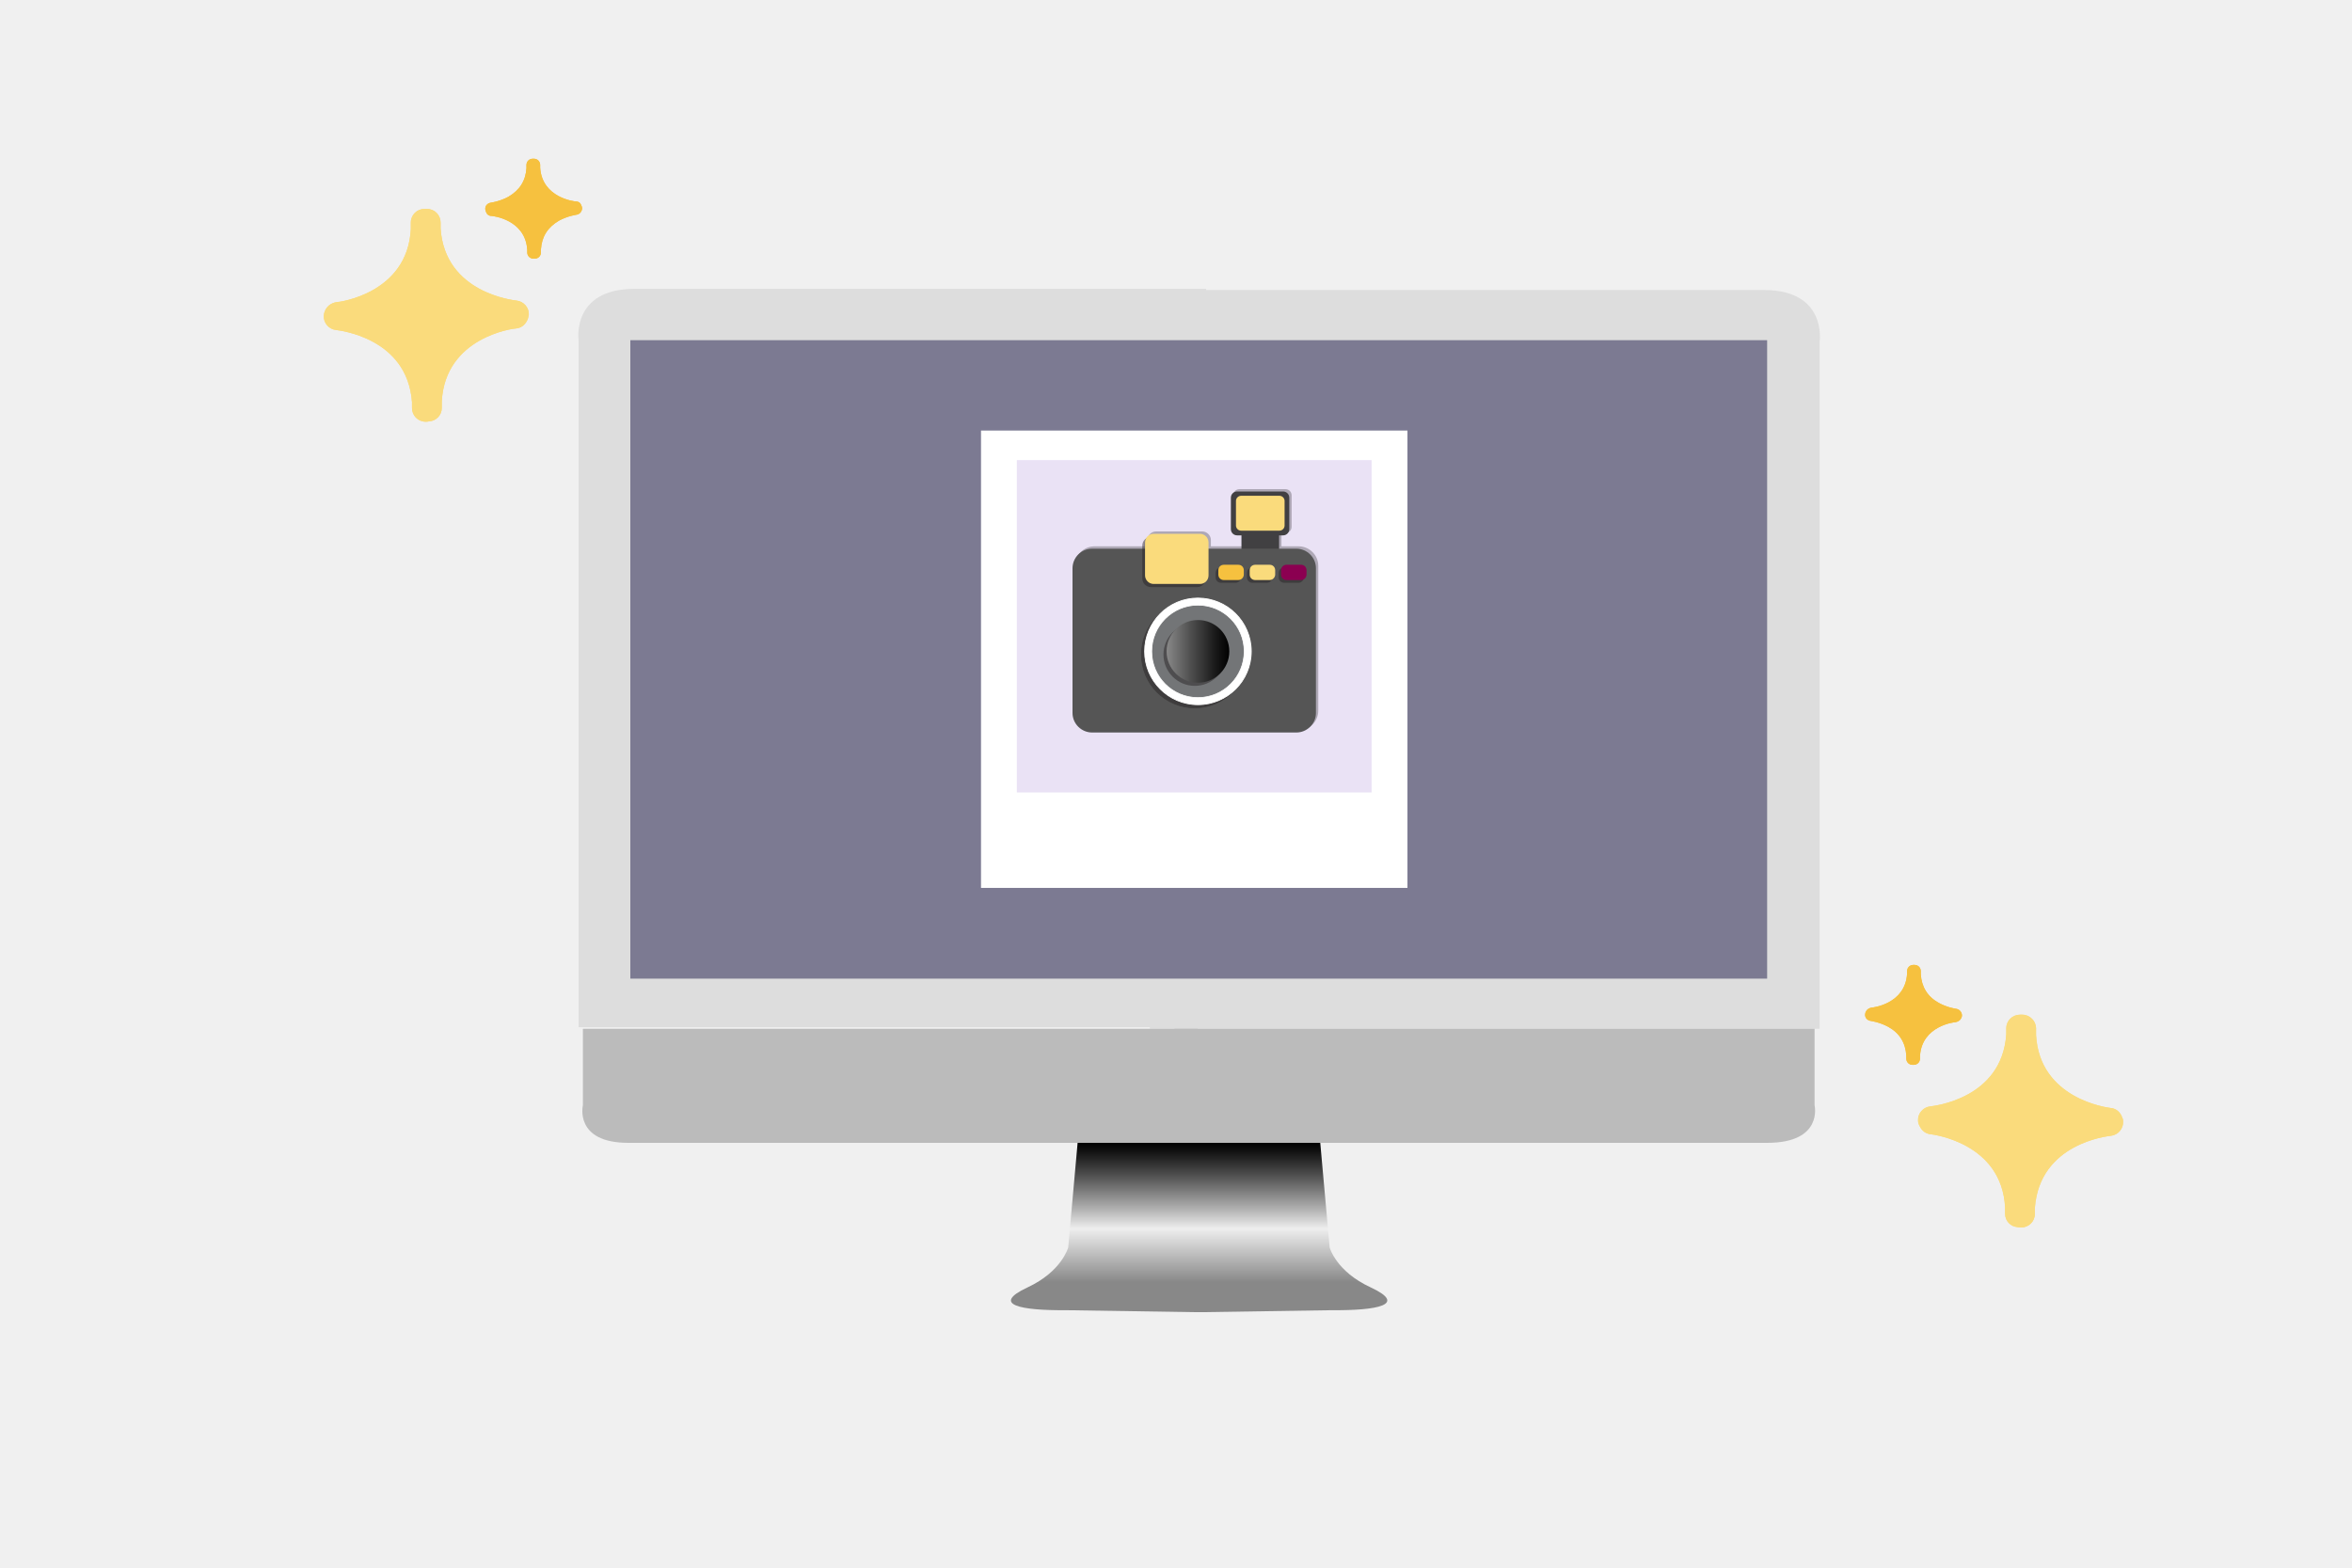
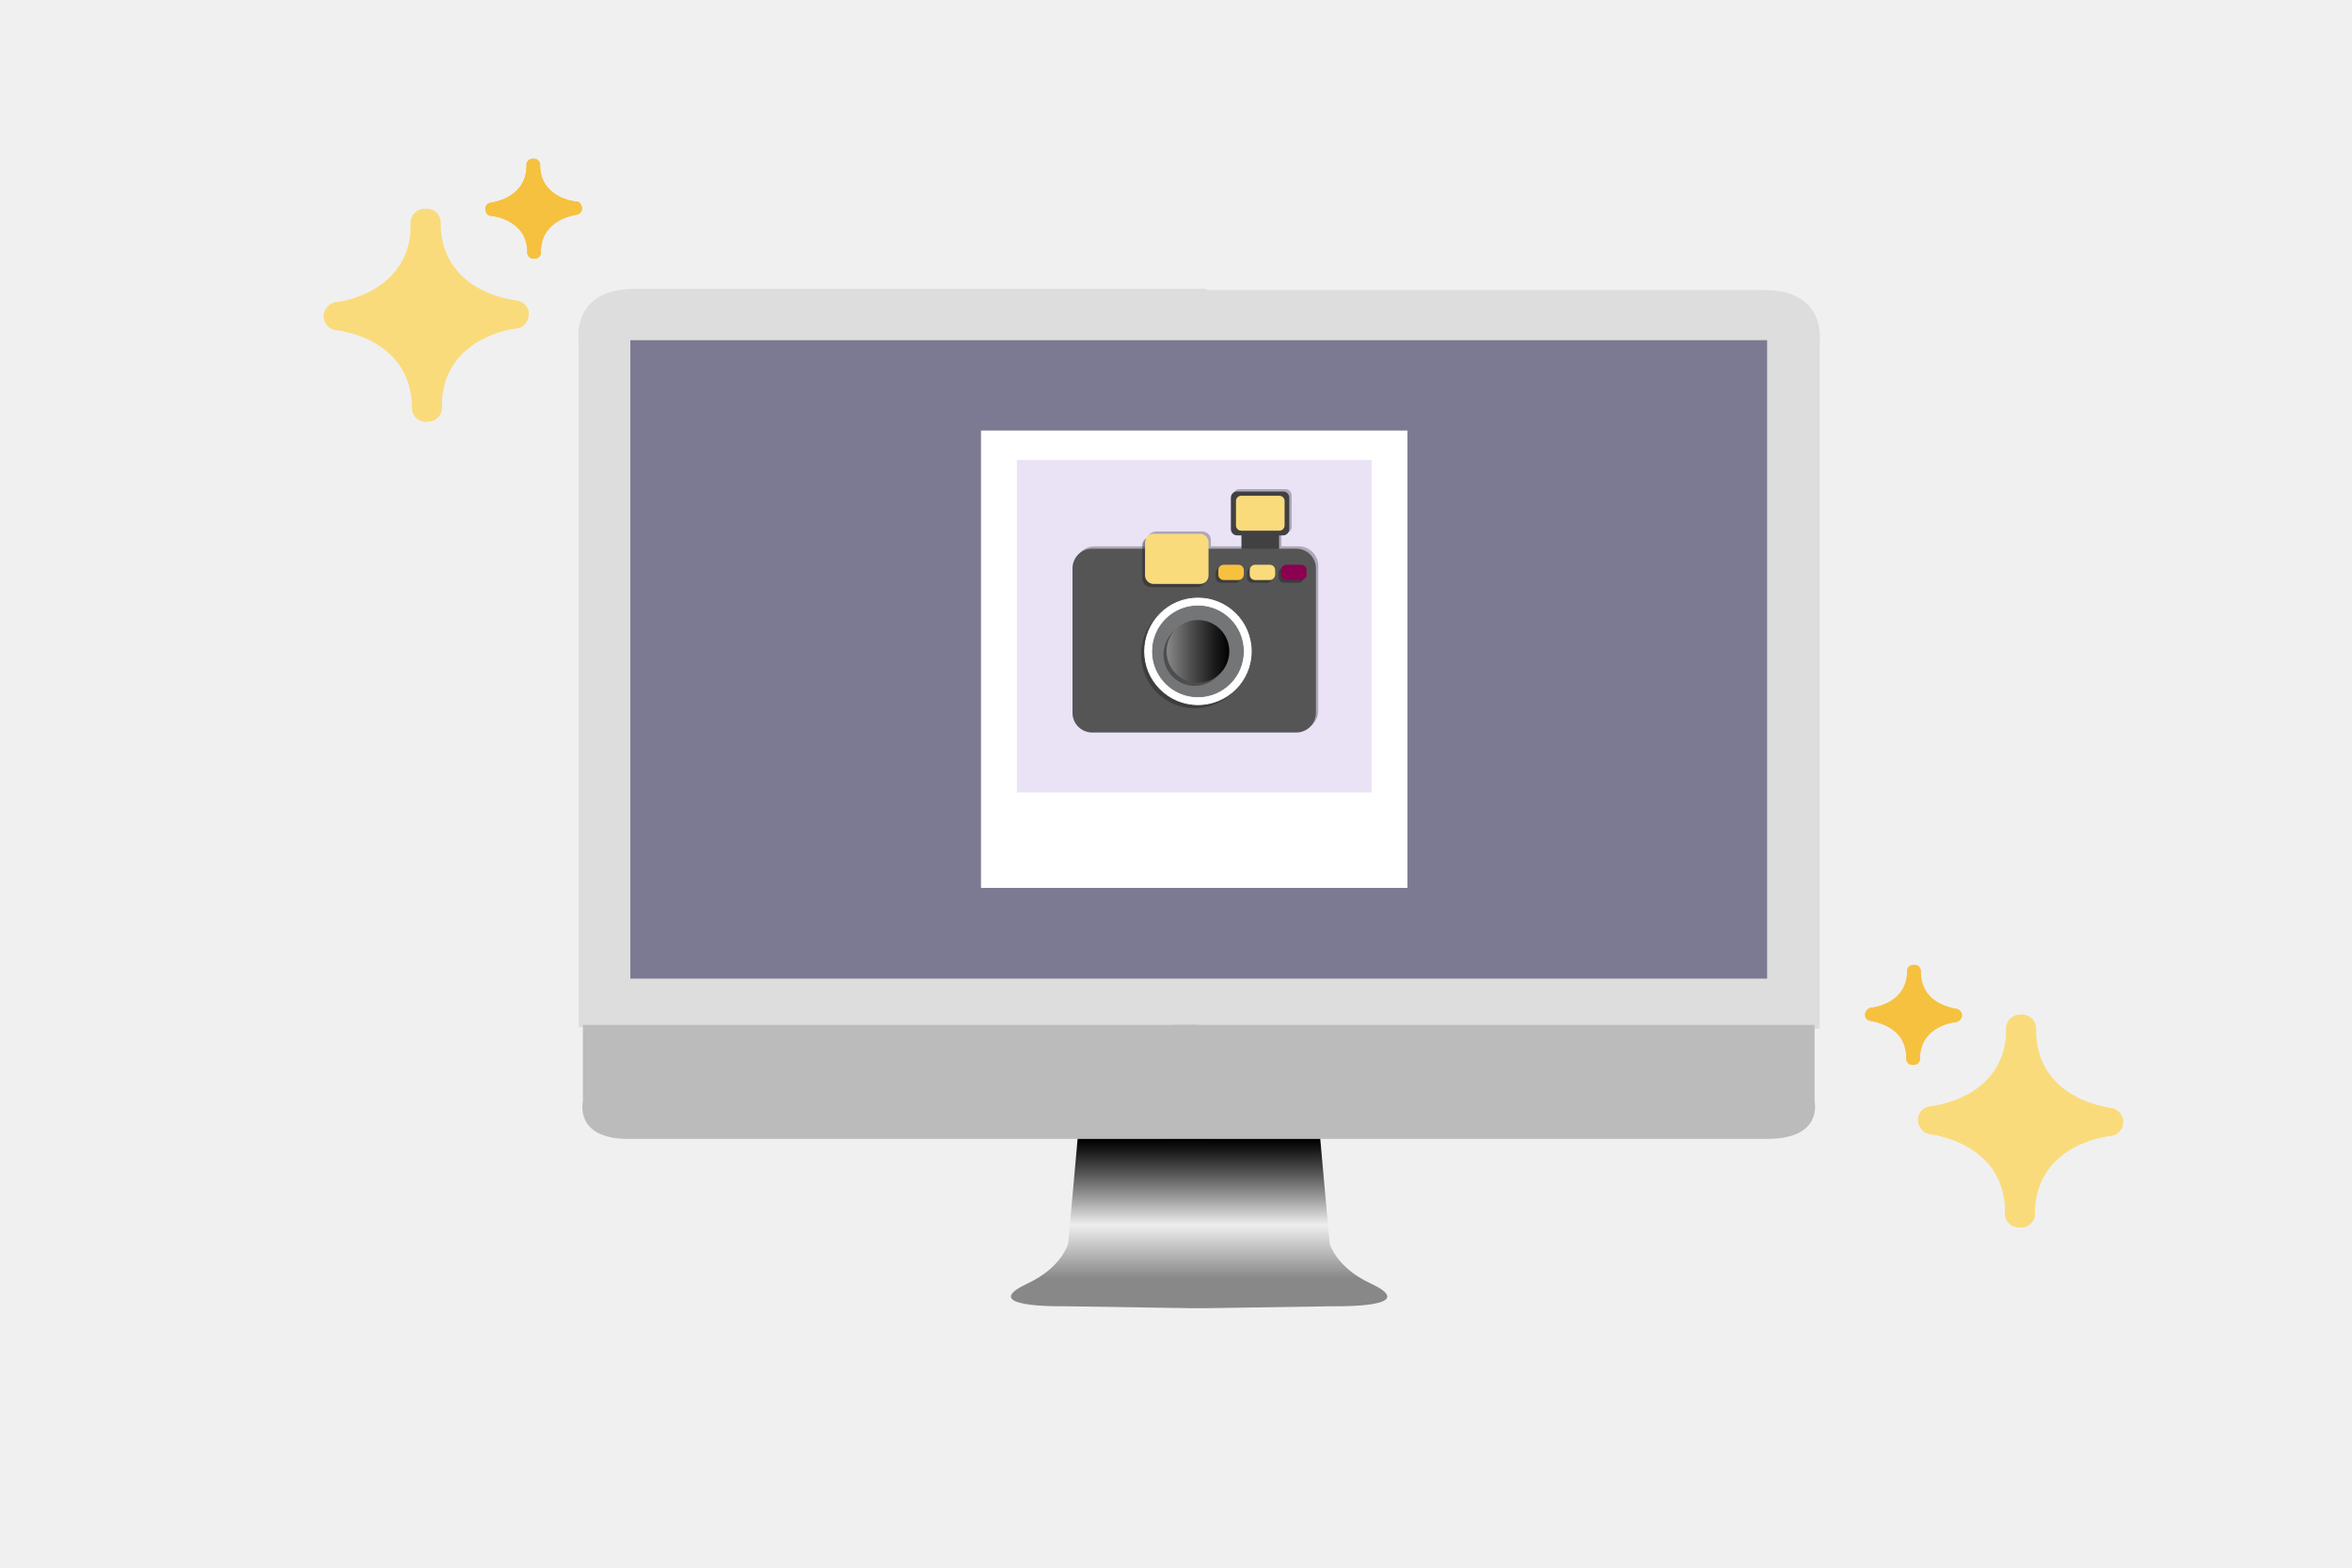
<svg xmlns="http://www.w3.org/2000/svg" version="1.1" id="Layer_1" x="0px" y="0px" viewBox="0 0 600 400" style="enable-background:new 0 0 600 400;" xml:space="preserve">
  <style type="text/css">
	.st0{fill:#DDDDDD;}
	.st1{fill:#7C7A92;}
	.st2{fill:#BBBBBB;}
	.st3{fill:url(#SVGID_1_);}
	.st4{fill:url(#SVGID_2_);}
	.st5{fill:url(#SVGID_3_);}
	.st6{fill:#FADB7C;}
	.st7{fill:#F6C13F;}
	.st8{fill:#FFFFFF;}
	.st9{fill:#FFFFFF;stroke:#FFFFFF;stroke-width:0.29;stroke-miterlimit:10;}
	.st10{fill:#EAE2F5;}
	.st11{opacity:0.3;}
	.st12{fill:#231F20;}
	.st13{fill:none;stroke:#231F20;stroke-width:0.213;stroke-miterlimit:10;}
	.st14{fill:#231F20;stroke:#231F20;stroke-width:0.185;stroke-miterlimit:10;}
	.st15{fill:#414042;}
	.st16{fill:#555555;}
	.st17{opacity:0.46;}
	.st18{fill:none;stroke:#FFFFFF;stroke-width:0.213;stroke-miterlimit:10;}
	.st19{fill:#737577;stroke:#FFFFFF;stroke-width:0.185;stroke-miterlimit:10;}
	.st20{fill:url(#SVGID_4_);}
	.st21{fill:#8B0051;}
</style>
  <g>
    <path class="st0" d="M319,262.1H147.6V86.8c0,0-1.9-13.1,14.3-13.1s145.8,0,145.8,0L319,262.1z" />
    <path class="st0" d="M293.3,262.5h170.9V87.1c0,0,1.9-13.1-14.2-13.1s-145.4,0-145.4,0L293.3,262.5z" />
  </g>
  <rect x="160.8" y="86.8" class="st1" width="290" height="162.9" />
  <g>
-     <path class="st2" d="M305.6,262.5H148.7V282c0,0-2.3,9.6,11.6,9.6c13.9,0,148.2,0,148.2,0L305.6,262.5z" />
-     <path class="st2" d="M299.6,262.5h163.3V282c0,0,2.3,9.6-12.1,9.6s-154.2,0-154.2,0L299.6,262.5z" />
-   </g>
-   <linearGradient id="SVGID_1_" gradientUnits="userSpaceOnUse" x1="305.899" y1="65.2" x2="305.899" y2="108.4" gradientTransform="matrix(1 0 0 -1 0 400)">
+     <path class="st2" d="M305.6,261.5H148.7V281c0,0-2.3,9.6,11.6,9.6c13.9,0,148.2,0,148.2,0L305.6,261.5z" />
+     <path class="st2" d="M299.6,261.5h163.3V281c0,0,2.3,9.6-12.1,9.6s-154.2,0-154.2,0L299.6,261.5z" />
+   </g>
+   <linearGradient id="SVGID_1_" gradientUnits="userSpaceOnUse" x1="305.899" y1="33.799" x2="305.899" y2="-9.401" gradientTransform="matrix(1 0 0 1 0 300)">
    <stop offset="7.050588e-02" style="stop-color:#888888" />
    <stop offset="0.176" style="stop-color:#888888" />
    <stop offset="0.493" style="stop-color:#EEEEEE" />
    <stop offset="0.63" style="stop-color:#A6A6A6" />
    <stop offset="0.811" style="stop-color:#4E4E4E" />
    <stop offset="0.939" style="stop-color:#161616" />
    <stop offset="1" style="stop-color:#000000" />
  </linearGradient>
-   <path class="st3" d="M339.7,334.3l-32.7,0.5h-1.2h-1.2l-32.6-0.5c-11.6,0.1-19.3-1.4-9.9-5.8c8.8-4.1,10.4-10.2,10.4-10.2l2.4-26.7  h61.9l2.4,26.7c0,0,1.6,6.1,10.5,10.2C359.1,332.9,351.4,334.4,339.7,334.3z" />
-   <linearGradient id="SVGID_2_" gradientUnits="userSpaceOnUse" x1="306.4" y1="65.2" x2="306.4" y2="65.2" gradientTransform="matrix(1 0 0 -1 0 400)">
+   <path class="st3" d="M339.7,333.3l-32.7,0.5h-1.2h-1.2l-32.6-0.5c-11.6,0.1-19.3-1.4-9.9-5.8c8.8-4.1,10.4-10.2,10.4-10.2l2.4-26.7  h61.9l2.4,26.7c0,0,1.6,6.1,10.5,10.2C359.1,331.9,351.4,333.4,339.7,333.3z" />
+   <linearGradient id="SVGID_2_" gradientUnits="userSpaceOnUse" x1="305.8" y1="34.8" x2="307" y2="34.8" gradientTransform="matrix(1 0 0 1 0 300)">
    <stop offset="7.050588e-02" style="stop-color:#888888" />
    <stop offset="0.176" style="stop-color:#888888" />
    <stop offset="0.493" style="stop-color:#EEEEEE" />
    <stop offset="0.63" style="stop-color:#A6A6A6" />
    <stop offset="0.811" style="stop-color:#4E4E4E" />
    <stop offset="0.939" style="stop-color:#161616" />
    <stop offset="1" style="stop-color:#000000" />
  </linearGradient>
  <polygon class="st4" points="307,334.8 307,334.8 305.8,334.8 " />
-   <linearGradient id="SVGID_3_" gradientUnits="userSpaceOnUse" x1="305.25" y1="65.2" x2="305.25" y2="65.2" gradientTransform="matrix(1 0 0 -1 0 400)">
+   <linearGradient id="SVGID_3_" gradientUnits="userSpaceOnUse" x1="304.7" y1="34.8" x2="305.8" y2="34.8" gradientTransform="matrix(1 0 0 1 0 300)">
    <stop offset="7.050588e-02" style="stop-color:#888888" />
    <stop offset="0.176" style="stop-color:#888888" />
    <stop offset="0.493" style="stop-color:#EEEEEE" />
    <stop offset="0.63" style="stop-color:#A6A6A6" />
    <stop offset="0.811" style="stop-color:#4E4E4E" />
    <stop offset="0.939" style="stop-color:#161616" />
    <stop offset="1" style="stop-color:#000000" />
  </linearGradient>
  <polygon class="st5" points="305.8,334.8 304.7,334.8 304.7,334.8 " />
  <g>
    <g>
-       <path class="st6" d="M515.4,289.3c0.1,0,0.2,0,0.2,0h0.1v0C515.7,289.3,515.5,289.3,515.4,289.3z" />
-     </g>
-     <g>
-       <path class="st6" d="M512.2,285.9c0,0.1,0,0.1,0,0.2h0.1c0-0.1,0-0.1,0-0.2H512.2z" />
-     </g>
-     <g>
-       <path class="st6" d="M515.4,289.3c0.1,0,0.2,0,0.2,0h0.1v0C515.7,289.3,515.5,289.3,515.4,289.3z M512.2,286.1L512.2,286.1    c0.1-0.1,0.1-0.1,0.1-0.2h-0.1C512.2,285.9,512.2,286,512.2,286.1z" />
-     </g>
-     <g>
-       <path class="st6" d="M541.4,285.2c-0.4-1.3-1.5-2.4-3-2.5c-0.8-0.1-18.1-2.3-19-18.6v-1.7c0-1.9-1.6-3.5-3.5-3.5    c-0.1,0-0.2,0-0.3,0c-0.1,0-0.2,0-0.3,0c-1.9,0-3.5,1.5-3.5,3.5c0,0.5,0,0.9,0,1.2c0,0.1,0,0.2,0,0.3    c-1.1,16.5-18.6,18.3-19.4,18.4c-1.8,0.2-3.2,1.8-3.1,3.6c0,0.6,0.2,1.1,0.5,1.6c0.5,1,1.5,1.8,2.7,1.9c0.8,0.1,18.1,2.3,19,18.6    v1.7c0,1.8,1.4,3.3,3.2,3.4c0,0,0,0,0,0c0.3,0.1,0.6,0.1,0.9,0.1c1.9,0,3.5-1.5,3.5-3.5c0-0.5,0-0.9,0-1.2c0-0.1,0-0.2,0-0.3    c1.2-16.5,18.6-18.3,19.4-18.4c1.8-0.2,3.2-1.8,3.1-3.6C541.6,285.9,541.6,285.5,541.4,285.2z M512.2,285.9h0.1c0,0.1,0,0.1,0,0.2    h-0.1C512.2,286,512.2,285.9,512.2,285.9z M515.7,289.4c-0.1,0-0.2,0-0.2,0c0.1,0,0.2,0,0.3,0v0H515.7z" />
-       <path class="st6" d="M515.4,289.3c0.1,0,0.2,0,0.2,0h0.1v0C515.7,289.3,515.5,289.3,515.4,289.3z M512.2,286.1L512.2,286.1    c0.1-0.1,0.1-0.1,0.1-0.2h-0.1C512.2,285.9,512.2,286,512.2,286.1z" />
-     </g>
-     <g>
-       <path class="st7" d="M487.9,260.5L487.9,260.5L487.9,260.5c0.1,0,0.1,0,0.1,0c0,0,0.1,0,0.1,0C488,260.5,488,260.5,487.9,260.5z" />
-       <path class="st7" d="M499,257.4c0,0-2.2-0.3-4.4-1.5c-2.9-1.6-4.4-4.1-4.6-7.3V248c0,0,0,0,0,0v-0.2c0-0.9-0.7-1.6-1.6-1.6    c0,0-0.1,0-0.1,0c0,0-0.1,0-0.2,0c-0.9,0-1.6,0.7-1.6,1.6v0.7c-0.5,7.7-8.8,8.6-9.1,8.6c-0.6,0.1-1.2,0.5-1.4,1c0,0,0,0,0,0    c-0.1,0.2-0.2,0.4-0.2,0.7c-0.1,0.9,0.6,1.6,1.5,1.7c0,0,2.2,0.3,4.4,1.5c2.9,1.6,4.4,4.1,4.6,7.3v0.8c0,0.9,0.7,1.6,1.6,1.6    c0,0,0.1,0,0.1,0c0,0,0.1,0,0.2,0c0.9,0,1.6-0.7,1.6-1.6v-0.7c0.5-7.7,8.8-8.6,9.1-8.6c0.6-0.1,1.2-0.5,1.4-1c0,0,0,0,0,0    c0.1-0.2,0.2-0.4,0.2-0.7C500.5,258.2,499.8,257.5,499,257.4z M487.9,260.5L487.9,260.5c0.1,0,0.1,0,0.2,0c0,0-0.1,0-0.1,0    C488,260.5,488,260.5,487.9,260.5L487.9,260.5z" />
-     </g>
-     <g>
-       <path class="st7" d="M487.9,260.5L487.9,260.5L487.9,260.5c0.1,0,0.1,0,0.1,0c0,0,0.1,0,0.1,0C488,260.5,488,260.5,487.9,260.5z" />
-     </g>
-     <g>
-       <path class="st7" d="M487.9,260.5L487.9,260.5L487.9,260.5c0.1,0,0.1,0,0.1,0c0,0,0.1,0,0.1,0C488,260.5,488,260.5,487.9,260.5z" />
+       <path class="st6" d="M515.4,289.3c0.1,0,0.2,0,0.2,0h0.1l0,0C515.7,289.3,515.5,289.3,515.4,289.3z" />
+     </g>
+     <g>
+       <path class="st6" d="M512.2,285.9c0,0.1,0,0.1,0,0.2h0.1C512.3,286,512.3,286,512.2,285.9L512.2,285.9z" />
+     </g>
+     <g>
+       <path class="st6" d="M515.4,289.3c0.1,0,0.2,0,0.2,0h0.1l0,0C515.7,289.3,515.5,289.3,515.4,289.3z M512.2,286.1L512.2,286.1    c0.1-0.1,0.1-0.1,0.1-0.2h-0.1C512.2,285.9,512.2,286,512.2,286.1z" />
+     </g>
+     <g>
+       <path class="st6" d="M541.4,285.2c-0.4-1.3-1.5-2.4-3-2.5c-0.8-0.1-18.1-2.3-19-18.6v-1.7c0-1.9-1.6-3.5-3.5-3.5    c-0.1,0-0.2,0-0.3,0s-0.2,0-0.3,0c-1.9,0-3.5,1.5-3.5,3.5c0,0.5,0,0.9,0,1.2c0,0.1,0,0.2,0,0.3c-1.1,16.5-18.6,18.3-19.4,18.4    c-1.8,0.2-3.2,1.8-3.1,3.6c0,0.6,0.2,1.1,0.5,1.6c0.5,1,1.5,1.8,2.7,1.9c0.8,0.1,18.1,2.3,19,18.6v1.7c0,1.8,1.4,3.3,3.2,3.4l0,0    c0.3,0.1,0.6,0.1,0.9,0.1c1.9,0,3.5-1.5,3.5-3.5c0-0.5,0-0.9,0-1.2c0-0.1,0-0.2,0-0.3c1.2-16.5,18.6-18.3,19.4-18.4    c1.8-0.2,3.2-1.8,3.1-3.6C541.6,285.9,541.6,285.5,541.4,285.2z M512.2,285.9L512.2,285.9c0.1,0.1,0.1,0.1,0.1,0.2h-0.1    C512.2,286,512.2,285.9,512.2,285.9z M515.7,289.4c-0.1,0-0.2,0-0.2,0C515.6,289.4,515.7,289.4,515.7,289.4L515.7,289.4    L515.7,289.4z" />
+       <path class="st6" d="M515.4,289.3c0.1,0,0.2,0,0.2,0h0.1l0,0C515.7,289.3,515.5,289.3,515.4,289.3z M512.2,286.1L512.2,286.1    c0.1-0.1,0.1-0.1,0.1-0.2h-0.1C512.2,285.9,512.2,286,512.2,286.1z" />
+     </g>
+     <g>
+       <path class="st7" d="M487.9,260.5L487.9,260.5L487.9,260.5c0.1,0,0.1,0,0.1,0h0.1C488,260.5,488,260.5,487.9,260.5z" />
+       <path class="st7" d="M499,257.4c0,0-2.2-0.3-4.4-1.5c-2.9-1.6-4.4-4.1-4.6-7.3V248l0,0v-0.2c0-0.9-0.7-1.6-1.6-1.6h-0.1    c0,0-0.1,0-0.2,0c-0.9,0-1.6,0.7-1.6,1.6v0.7c-0.5,7.7-8.8,8.6-9.1,8.6c-0.6,0.1-1.2,0.5-1.4,1l0,0c-0.1,0.2-0.2,0.4-0.2,0.7    c-0.1,0.9,0.6,1.6,1.5,1.7c0,0,2.2,0.3,4.4,1.5c2.9,1.6,4.4,4.1,4.6,7.3v0.8c0,0.9,0.7,1.6,1.6,1.6h0.1c0,0,0.1,0,0.2,0    c0.9,0,1.6-0.7,1.6-1.6v-0.7c0.5-7.7,8.8-8.6,9.1-8.6c0.6-0.1,1.2-0.5,1.4-1l0,0c0.1-0.2,0.2-0.4,0.2-0.7    C500.5,258.2,499.8,257.5,499,257.4z M487.9,260.5L487.9,260.5c0.1,0,0.1,0,0.2,0H488C488,260.5,488,260.5,487.9,260.5    L487.9,260.5z" />
+     </g>
+     <g>
+       <path class="st7" d="M487.9,260.5L487.9,260.5L487.9,260.5c0.1,0,0.1,0,0.1,0h0.1C488,260.5,488,260.5,487.9,260.5z" />
+     </g>
+     <g>
+       <path class="st7" d="M487.9,260.5L487.9,260.5L487.9,260.5c0.1,0,0.1,0,0.1,0h0.1C488,260.5,488,260.5,487.9,260.5z" />
    </g>
  </g>
  <path class="st8" d="M313.1,126.6" />
  <rect x="250.4" y="110" class="st9" width="108.5" height="116.4" />
  <rect x="259.4" y="117.4" class="st10" width="90.5" height="84.8" />
  <g>
    <g class="st11">
      <path class="st12" d="M325,143.5h-5.8c-1.1,0-1.9-0.9-1.9-1.9V135c0-1.1,0.9-1.9,1.9-1.9h5.8c1.1,0,1.9,0.9,1.9,1.9v6.6    C326.9,142.6,326,143.5,325,143.5z" />
      <path class="st12" d="M331.3,186.3h-52.1c-2.7,0-5-2.2-5-5v-36.9c0-2.7,2.2-5,5-5h52.1c2.7,0,5,2.2,5,5v36.9    C336.3,184.1,334.1,186.3,331.3,186.3z" />
      <circle class="st12" cx="305.4" cy="166.4" r="13.6" />
      <circle class="st13" cx="305.4" cy="166.4" r="13.6" />
      <circle class="st12" cx="306.2" cy="165.5" r="13.6" />
      <circle class="st13" cx="306.2" cy="165.5" r="13.6" />
      <circle class="st14" cx="306.2" cy="165.5" r="11.8" />
      <circle class="st12" cx="305.4" cy="166.4" r="8" />
      <circle class="st12" cx="306.2" cy="165.5" r="8" />
      <path class="st12" d="M306,149.2h-11.8c-1.2,0-2.2-1-2.2-2.2v-8.4c0-1.2,1-2.2,2.2-2.2H306c1.2,0,2.2,1,2.2,2.2v8.4    C308.2,148.2,307.2,149.2,306,149.2z" />
      <path class="st12" d="M306.7,148.4h-11.8c-1.2,0-2.2-1-2.2-2.2v-8.4c0-1.2,1-2.2,2.2-2.2h11.8c1.2,0,2.2,1,2.2,2.2v8.4    C308.9,147.4,307.9,148.4,306.7,148.4z" />
      <path class="st12" d="M315.8,148h-3.7c-0.8,0-1.4-0.6-1.4-1.4v-1.1c0-0.8,0.6-1.4,1.4-1.4h3.7c0.8,0,1.4,0.6,1.4,1.4v1.1    C317.2,147.4,316.6,148,315.8,148z" />
      <path class="st12" d="M316.5,147.4h-3.7c-0.8,0-1.4-0.6-1.4-1.4v-1.1c0-0.8,0.6-1.4,1.4-1.4h3.7c0.8,0,1.4,0.6,1.4,1.4v1.1    C317.9,146.7,317.3,147.4,316.5,147.4z" />
      <path class="st12" d="M323.8,148h-3.7c-0.8,0-1.4-0.6-1.4-1.4v-1.1c0-0.8,0.6-1.4,1.4-1.4h3.7c0.8,0,1.4,0.6,1.4,1.4v1.1    C325.2,147.4,324.6,148,323.8,148z" />
      <path class="st12" d="M324.5,147.4h-3.7c-0.8,0-1.4-0.6-1.4-1.4v-1.1c0-0.8,0.6-1.4,1.4-1.4h3.7c0.8,0,1.4,0.6,1.4,1.4v1.1    C325.9,146.7,325.3,147.4,324.5,147.4z" />
      <path class="st12" d="M331.9,148h-3.7c-0.8,0-1.4-0.6-1.4-1.4v-1.1c0-0.8,0.6-1.4,1.4-1.4h3.7c0.8,0,1.4,0.6,1.4,1.4v1.1    C333.2,147.4,332.6,148,331.9,148z" />
      <path class="st12" d="M332.5,147.4h-3.7c-0.8,0-1.4-0.6-1.4-1.4v-1.1c0-0.8,0.6-1.4,1.4-1.4h3.7c0.8,0,1.4,0.6,1.4,1.4v1.1    C333.9,146.7,333.3,147.4,332.5,147.4z" />
      <path class="st12" d="M327.9,136h-11.7c-0.9,0-1.6-0.7-1.6-1.6v-8c0-0.9,0.7-1.6,1.6-1.6h11.7c0.9,0,1.6,0.7,1.6,1.6v8    C329.5,135.3,328.8,136,327.9,136z" />
      <path class="st12" d="M327,134.8h-9.8c-0.7,0-1.3-0.6-1.3-1.3v-6.3c0-0.7,0.6-1.3,1.3-1.3h9.8c0.7,0,1.3,0.6,1.3,1.3v6.3    C328.3,134.2,327.7,134.8,327,134.8z" />
    </g>
    <g>
      <g>
        <path class="st15" d="M324.4,144.1h-5.8c-1.1,0-1.9-0.9-1.9-1.9v-6.6c0-1.1,0.9-1.9,1.9-1.9h5.8c1.1,0,1.9,0.9,1.9,1.9v6.6     C326.3,143.3,325.4,144.1,324.4,144.1z" />
        <g>
          <g>
            <path class="st16" d="M330.7,186.9h-52.1c-2.7,0-5-2.2-5-5V145c0-2.7,2.2-5,5-5h52.1c2.7,0,5,2.2,5,5v36.9       C335.7,184.7,333.4,186.9,330.7,186.9z" />
          </g>
          <g>
            <g>
              <g class="st17">
                <circle class="st12" cx="304.8" cy="167" r="13.6" />
                <circle class="st13" cx="304.8" cy="167" r="13.6" />
              </g>
              <g>
                <circle class="st8" cx="305.6" cy="166.2" r="13.6" />
                <circle class="st18" cx="305.6" cy="166.2" r="13.6" />
              </g>
            </g>
            <circle class="st19" cx="305.6" cy="166.2" r="11.8" />
            <g>
              <g class="st17">
                <circle class="st12" cx="304.8" cy="167" r="8" />
              </g>
              <g>
-                 <linearGradient id="SVGID_4_" gradientUnits="userSpaceOnUse" x1="297.623" y1="233.8" x2="313.645" y2="233.8" gradientTransform="matrix(1 0 0 -1 0 400)">
+                 <linearGradient id="SVGID_4_" gradientUnits="userSpaceOnUse" x1="297.623" y1="-133.8" x2="313.645" y2="-133.8" gradientTransform="matrix(1 0 0 1 0 300)">
                  <stop offset="0" style="stop-color:#888888" />
                  <stop offset="0.395" style="stop-color:#4D4D4D" />
                  <stop offset="0.802" style="stop-color:#161616" />
                  <stop offset="1" style="stop-color:#000000" />
                </linearGradient>
                <circle class="st20" cx="305.6" cy="166.2" r="8" />
              </g>
            </g>
          </g>
          <g>
            <g class="st17">
              <path class="st12" d="M305.4,149.8h-11.8c-1.2,0-2.2-1-2.2-2.2v-8.4c0-1.2,1-2.2,2.2-2.2h11.8c1.2,0,2.2,1,2.2,2.2v8.4        C307.6,148.8,306.6,149.8,305.4,149.8z" />
            </g>
            <g>
              <path class="st6" d="M306.1,149h-11.8c-1.2,0-2.2-1-2.2-2.2v-8.4c0-1.2,1-2.2,2.2-2.2h11.8c1.2,0,2.2,1,2.2,2.2v8.4        C308.3,148.1,307.3,149,306.1,149z" />
            </g>
          </g>
          <g>
            <g class="st17">
              <path class="st12" d="M315.2,148.7h-3.7c-0.8,0-1.4-0.6-1.4-1.4v-1.1c0-0.8,0.6-1.4,1.4-1.4h3.7c0.8,0,1.4,0.6,1.4,1.4v1.1        C316.6,148,316,148.7,315.2,148.7z" />
            </g>
            <g>
              <path class="st7" d="M315.9,148h-3.7c-0.8,0-1.4-0.6-1.4-1.4v-1.1c0-0.8,0.6-1.4,1.4-1.4h3.7c0.8,0,1.4,0.6,1.4,1.4v1.1        C317.3,147.3,316.7,148,315.9,148z" />
            </g>
          </g>
          <g>
            <g class="st17">
              <path class="st12" d="M323.2,148.7h-3.7c-0.8,0-1.4-0.6-1.4-1.4v-1.1c0-0.8,0.6-1.4,1.4-1.4h3.7c0.8,0,1.4,0.6,1.4,1.4v1.1        C324.6,148,324,148.7,323.2,148.7z" />
            </g>
            <g>
              <path class="st6" d="M323.9,148h-3.7c-0.8,0-1.4-0.6-1.4-1.4v-1.1c0-0.8,0.6-1.4,1.4-1.4h3.7c0.8,0,1.4,0.6,1.4,1.4v1.1        C325.3,147.3,324.7,148,323.9,148z" />
            </g>
          </g>
          <g>
            <g class="st17">
              <path class="st12" d="M331.3,148.7h-3.7c-0.8,0-1.4-0.6-1.4-1.4v-1.1c0-0.8,0.6-1.4,1.4-1.4h3.7c0.8,0,1.4,0.6,1.4,1.4v1.1        C332.6,148,332,148.7,331.3,148.7z" />
            </g>
            <g>
              <path class="st21" d="M331.9,148h-3.7c-0.8,0-1.4-0.6-1.4-1.4v-1.1c0-0.8,0.6-1.4,1.4-1.4h3.7c0.8,0,1.4,0.6,1.4,1.4v1.1        C333.3,147.3,332.7,148,331.9,148z" />
            </g>
          </g>
          <path class="st15" d="M327.3,136.6h-11.7c-0.9,0-1.6-0.7-1.6-1.6v-8c0-0.9,0.7-1.6,1.6-1.6h11.7c0.9,0,1.6,0.7,1.6,1.6v8      C328.9,135.9,328.2,136.6,327.3,136.6z" />
          <path class="st6" d="M326.4,135.4h-9.8c-0.7,0-1.3-0.6-1.3-1.3v-6.3c0-0.7,0.6-1.3,1.3-1.3h9.8c0.7,0,1.3,0.6,1.3,1.3v6.3      C327.7,134.8,327.1,135.4,326.4,135.4z" />
        </g>
      </g>
    </g>
  </g>
  <g>
    <g>
-       <path class="st6" d="M515.4,289.3c0.1,0,0.2,0,0.2,0h0.1v0C515.7,289.3,515.5,289.3,515.4,289.3z" />
-     </g>
-     <g>
-       <path class="st6" d="M512.2,285.9c0,0.1,0,0.1,0,0.2h0.1c0-0.1,0-0.1,0-0.2H512.2z" />
-     </g>
-     <g>
-       <path class="st6" d="M515.4,289.3c0.1,0,0.2,0,0.2,0h0.1v0C515.7,289.3,515.5,289.3,515.4,289.3z M512.2,286.1L512.2,286.1    c0.1-0.1,0.1-0.1,0.1-0.2h-0.1C512.2,285.9,512.2,286,512.2,286.1z" />
-     </g>
-     <g>
-       <path class="st6" d="M541.4,285.2c-0.4-1.3-1.5-2.4-3-2.5c-0.8-0.1-18.1-2.3-19-18.6v-1.7c0-1.9-1.6-3.5-3.5-3.5    c-0.1,0-0.2,0-0.3,0c-0.1,0-0.2,0-0.3,0c-1.9,0-3.5,1.5-3.5,3.5c0,0.5,0,0.9,0,1.2c0,0.1,0,0.2,0,0.3    c-1.1,16.5-18.6,18.3-19.4,18.4c-1.8,0.2-3.2,1.8-3.1,3.6c0,0.6,0.2,1.1,0.5,1.6c0.5,1,1.5,1.8,2.7,1.9c0.8,0.1,18.1,2.3,19,18.6    v1.7c0,1.8,1.4,3.3,3.2,3.4c0,0,0,0,0,0c0.3,0.1,0.6,0.1,0.9,0.1c1.9,0,3.5-1.5,3.5-3.5c0-0.5,0-0.9,0-1.2c0-0.1,0-0.2,0-0.3    c1.2-16.5,18.6-18.3,19.4-18.4c1.8-0.2,3.2-1.8,3.1-3.6C541.6,285.9,541.6,285.5,541.4,285.2z M512.2,285.9h0.1c0,0.1,0,0.1,0,0.2    h-0.1C512.2,286,512.2,285.9,512.2,285.9z M515.7,289.4c-0.1,0-0.2,0-0.2,0c0.1,0,0.2,0,0.3,0v0H515.7z" />
-       <path class="st6" d="M515.4,289.3c0.1,0,0.2,0,0.2,0h0.1v0C515.7,289.3,515.5,289.3,515.4,289.3z M512.2,286.1L512.2,286.1    c0.1-0.1,0.1-0.1,0.1-0.2h-0.1C512.2,285.9,512.2,286,512.2,286.1z" />
-     </g>
-     <g>
-       <path class="st7" d="M487.9,260.5L487.9,260.5L487.9,260.5c0.1,0,0.1,0,0.1,0c0,0,0.1,0,0.1,0C488,260.5,488,260.5,487.9,260.5z" />
-       <path class="st7" d="M499,257.4c0,0-2.2-0.3-4.4-1.5c-2.9-1.6-4.4-4.1-4.6-7.3V248c0,0,0,0,0,0v-0.2c0-0.9-0.7-1.6-1.6-1.6    c0,0-0.1,0-0.1,0c0,0-0.1,0-0.2,0c-0.9,0-1.6,0.7-1.6,1.6v0.7c-0.5,7.7-8.8,8.6-9.1,8.6c-0.6,0.1-1.2,0.5-1.4,1c0,0,0,0,0,0    c-0.1,0.2-0.2,0.4-0.2,0.7c-0.1,0.9,0.6,1.6,1.5,1.7c0,0,2.2,0.3,4.4,1.5c2.9,1.6,4.4,4.1,4.6,7.3v0.8c0,0.9,0.7,1.6,1.6,1.6    c0,0,0.1,0,0.1,0c0,0,0.1,0,0.2,0c0.9,0,1.6-0.7,1.6-1.6v-0.7c0.5-7.7,8.8-8.6,9.1-8.6c0.6-0.1,1.2-0.5,1.4-1c0,0,0,0,0,0    c0.1-0.2,0.2-0.4,0.2-0.7C500.5,258.2,499.8,257.5,499,257.4z M487.9,260.5L487.9,260.5c0.1,0,0.1,0,0.2,0c0,0-0.1,0-0.1,0    C488,260.5,488,260.5,487.9,260.5L487.9,260.5z" />
-     </g>
-     <g>
-       <path class="st7" d="M487.9,260.5L487.9,260.5L487.9,260.5c0.1,0,0.1,0,0.1,0c0,0,0.1,0,0.1,0C488,260.5,488,260.5,487.9,260.5z" />
-     </g>
-     <g>
-       <path class="st7" d="M487.9,260.5L487.9,260.5L487.9,260.5c0.1,0,0.1,0,0.1,0c0,0,0.1,0,0.1,0C488,260.5,488,260.5,487.9,260.5z" />
-     </g>
-   </g>
-   <g>
-     <g>
-       <path class="st6" d="M108.5,83.6L108.5,83.6l0.1,0c0.1,0,0.2,0,0.2,0C108.7,83.6,108.6,83.6,108.5,83.6z" />
-     </g>
-     <g>
-       <path class="st6" d="M111.9,80.2c0,0.1,0,0.1,0,0.2h0.1c0-0.1,0-0.1,0-0.2H111.9z" />
-     </g>
-     <g>
-       <path class="st6" d="M108.5,83.6L108.5,83.6l0.1,0c0.1,0,0.2,0,0.2,0C108.7,83.6,108.6,83.6,108.5,83.6z M112,80.2h-0.1    c0,0.1,0,0.1,0,0.2h0.1C112,80.3,112,80.2,112,80.2z" />
-     </g>
-     <g>
-       <path class="st6" d="M82.6,80.6c-0.1,1.8,1.3,3.4,3.1,3.6c0.7,0.1,18.2,1.9,19.4,18.4c0,0.1,0,0.2,0,0.3c0,0.3,0,0.7,0,1.2    c0,1.9,1.5,3.5,3.5,3.5c0.3,0,0.6,0,0.9-0.1c0,0,0,0,0,0c1.8-0.1,3.2-1.6,3.2-3.4v-1.7c0.9-16.4,18.3-18.6,19-18.6    c1.2-0.1,2.2-0.9,2.7-1.9c0.3-0.5,0.4-1,0.5-1.6c0.1-1.8-1.3-3.4-3.1-3.6c-0.7-0.1-18.3-1.9-19.4-18.4c0-0.1,0-0.2,0-0.3    c0-0.3,0-0.7,0-1.2c0-1.9-1.5-3.5-3.5-3.5c-0.1,0-0.2,0-0.3,0c-0.1,0-0.2,0-0.3,0c-1.9,0-3.5,1.5-3.5,3.5v1.7    c-0.9,16.4-18.3,18.6-19,18.6c-1.4,0.2-2.6,1.2-3,2.5C82.7,79.8,82.6,80.2,82.6,80.6z M112,80.4L112,80.4    c-0.1-0.1-0.1-0.1-0.1-0.2h0.1C112,80.2,112,80.3,112,80.4z M108.5,83.6L108.5,83.6c0.1,0,0.2,0,0.3,0c-0.1,0-0.2,0-0.2,0H108.5z" />
-       <path class="st6" d="M108.5,83.6L108.5,83.6l0.1,0c0.1,0,0.2,0,0.2,0C108.7,83.6,108.6,83.6,108.5,83.6z M112,80.2h-0.1    c0,0.1,0,0.1,0,0.2h0.1C112,80.3,112,80.2,112,80.2z" />
-     </g>
-     <g>
-       <path class="st7" d="M136.1,54.8C136.2,54.8,136.2,54.8,136.1,54.8c0.1,0,0.1,0,0.1,0h0.1v0C136.3,54.8,136.2,54.8,136.1,54.8z" />
-       <path class="st7" d="M123.8,53.4c0,0.2,0.1,0.5,0.2,0.7c0,0,0,0,0,0c0.2,0.6,0.7,1,1.4,1c0.3,0,8.6,0.9,9.1,8.6v0.7    c0,0.9,0.7,1.6,1.6,1.6c0,0,0.1,0,0.2,0c0,0,0.1,0,0.1,0c0.9,0,1.6-0.7,1.6-1.6v-0.8c0.2-3.2,1.7-5.6,4.6-7.3    c2.2-1.2,4.4-1.5,4.4-1.5c0.9-0.1,1.5-0.9,1.5-1.7c0-0.2-0.1-0.5-0.2-0.7c0,0,0,0,0,0c-0.2-0.6-0.7-1-1.4-1    c-0.3,0-8.6-0.9-9.1-8.6v-0.7c0-0.9-0.7-1.6-1.6-1.6c0,0-0.1,0-0.2,0c0,0-0.1,0-0.1,0c-0.9,0-1.6,0.7-1.6,1.6v0.2c0,0,0,0,0,0v0.6    c-0.2,3.2-1.7,5.6-4.6,7.3c-2.2,1.2-4.4,1.5-4.4,1.5C124.4,51.8,123.7,52.5,123.8,53.4z M136.2,54.8    C136.2,54.8,136.2,54.8,136.2,54.8c-0.1,0-0.1,0-0.1,0C136.2,54.8,136.3,54.8,136.2,54.8L136.2,54.8L136.2,54.8z" />
-     </g>
-     <g>
-       <path class="st7" d="M136.1,54.8C136.2,54.8,136.2,54.8,136.1,54.8c0.1,0,0.1,0,0.1,0h0.1v0C136.3,54.8,136.2,54.8,136.1,54.8z" />
-     </g>
-     <g>
-       <path class="st7" d="M136.1,54.8C136.2,54.8,136.2,54.8,136.1,54.8c0.1,0,0.1,0,0.1,0h0.1v0C136.3,54.8,136.2,54.8,136.1,54.8z" />
-     </g>
-   </g>
-   <g>
-     <g>
-       <path class="st6" d="M108.5,83.6L108.5,83.6l0.1,0c0.1,0,0.2,0,0.2,0C108.7,83.6,108.6,83.6,108.5,83.6z" />
-     </g>
-     <g>
-       <path class="st6" d="M111.9,80.2c0,0.1,0,0.1,0,0.2h0.1c0-0.1,0-0.1,0-0.2H111.9z" />
-     </g>
-     <g>
-       <path class="st6" d="M108.5,83.6L108.5,83.6l0.1,0c0.1,0,0.2,0,0.2,0C108.7,83.6,108.6,83.6,108.5,83.6z M112,80.2h-0.1    c0,0.1,0,0.1,0,0.2h0.1C112,80.3,112,80.2,112,80.2z" />
-     </g>
-     <g>
-       <path class="st6" d="M82.6,80.6c-0.1,1.8,1.3,3.4,3.1,3.6c0.7,0.1,18.2,1.9,19.4,18.4c0,0.1,0,0.2,0,0.3c0,0.3,0,0.7,0,1.2    c0,1.9,1.5,3.5,3.5,3.5c0.3,0,0.6,0,0.9-0.1c0,0,0,0,0,0c1.8-0.1,3.2-1.6,3.2-3.4v-1.7c0.9-16.4,18.3-18.6,19-18.6    c1.2-0.1,2.2-0.9,2.7-1.9c0.3-0.5,0.4-1,0.5-1.6c0.1-1.8-1.3-3.4-3.1-3.6c-0.7-0.1-18.3-1.9-19.4-18.4c0-0.1,0-0.2,0-0.3    c0-0.3,0-0.7,0-1.2c0-1.9-1.5-3.5-3.5-3.5c-0.1,0-0.2,0-0.3,0c-0.1,0-0.2,0-0.3,0c-1.9,0-3.5,1.5-3.5,3.5v1.7    c-0.9,16.4-18.3,18.6-19,18.6c-1.4,0.2-2.6,1.2-3,2.5C82.7,79.8,82.6,80.2,82.6,80.6z M112,80.4L112,80.4    c-0.1-0.1-0.1-0.1-0.1-0.2h0.1C112,80.2,112,80.3,112,80.4z M108.5,83.6L108.5,83.6c0.1,0,0.2,0,0.3,0c-0.1,0-0.2,0-0.2,0H108.5z" />
-       <path class="st6" d="M108.5,83.6L108.5,83.6l0.1,0c0.1,0,0.2,0,0.2,0C108.7,83.6,108.6,83.6,108.5,83.6z M112,80.2h-0.1    c0,0.1,0,0.1,0,0.2h0.1C112,80.3,112,80.2,112,80.2z" />
-     </g>
-     <g>
-       <path class="st7" d="M136.1,54.8C136.2,54.8,136.2,54.8,136.1,54.8c0.1,0,0.1,0,0.1,0h0.1v0C136.3,54.8,136.2,54.8,136.1,54.8z" />
-       <path class="st7" d="M123.8,53.4c0,0.2,0.1,0.5,0.2,0.7c0,0,0,0,0,0c0.2,0.6,0.7,1,1.4,1c0.3,0,8.6,0.9,9.1,8.6v0.7    c0,0.9,0.7,1.6,1.6,1.6c0,0,0.1,0,0.2,0c0,0,0.1,0,0.1,0c0.9,0,1.6-0.7,1.6-1.6v-0.8c0.2-3.2,1.7-5.6,4.6-7.3    c2.2-1.2,4.4-1.5,4.4-1.5c0.9-0.1,1.5-0.9,1.5-1.7c0-0.2-0.1-0.5-0.2-0.7c0,0,0,0,0,0c-0.2-0.6-0.7-1-1.4-1    c-0.3,0-8.6-0.9-9.1-8.6v-0.7c0-0.9-0.7-1.6-1.6-1.6c0,0-0.1,0-0.2,0c0,0-0.1,0-0.1,0c-0.9,0-1.6,0.7-1.6,1.6v0.2c0,0,0,0,0,0v0.6    c-0.2,3.2-1.7,5.6-4.6,7.3c-2.2,1.2-4.4,1.5-4.4,1.5C124.4,51.8,123.7,52.5,123.8,53.4z M136.2,54.8    C136.2,54.8,136.2,54.8,136.2,54.8c-0.1,0-0.1,0-0.1,0C136.2,54.8,136.3,54.8,136.2,54.8L136.2,54.8L136.2,54.8z" />
-     </g>
-     <g>
-       <path class="st7" d="M136.1,54.8C136.2,54.8,136.2,54.8,136.1,54.8c0.1,0,0.1,0,0.1,0h0.1v0C136.3,54.8,136.2,54.8,136.1,54.8z" />
-     </g>
-     <g>
-       <path class="st7" d="M136.1,54.8C136.2,54.8,136.2,54.8,136.1,54.8c0.1,0,0.1,0,0.1,0h0.1v0C136.3,54.8,136.2,54.8,136.1,54.8z" />
+       <path class="st6" d="M515.4,289.3c0.1,0,0.2,0,0.2,0h0.1l0,0C515.7,289.3,515.5,289.3,515.4,289.3z" />
+     </g>
+     <g>
+       <path class="st6" d="M512.2,285.9c0,0.1,0,0.1,0,0.2h0.1C512.3,286,512.3,286,512.2,285.9L512.2,285.9z" />
+     </g>
+     <g>
+       <path class="st6" d="M515.4,289.3c0.1,0,0.2,0,0.2,0h0.1l0,0C515.7,289.3,515.5,289.3,515.4,289.3z M512.2,286.1L512.2,286.1    c0.1-0.1,0.1-0.1,0.1-0.2h-0.1C512.2,285.9,512.2,286,512.2,286.1z" />
+     </g>
+     <g>
+       <path class="st6" d="M541.4,285.2c-0.4-1.3-1.5-2.4-3-2.5c-0.8-0.1-18.1-2.3-19-18.6v-1.7c0-1.9-1.6-3.5-3.5-3.5    c-0.1,0-0.2,0-0.3,0s-0.2,0-0.3,0c-1.9,0-3.5,1.5-3.5,3.5c0,0.5,0,0.9,0,1.2c0,0.1,0,0.2,0,0.3c-1.1,16.5-18.6,18.3-19.4,18.4    c-1.8,0.2-3.2,1.8-3.1,3.6c0,0.6,0.2,1.1,0.5,1.6c0.5,1,1.5,1.8,2.7,1.9c0.8,0.1,18.1,2.3,19,18.6v1.7c0,1.8,1.4,3.3,3.2,3.4l0,0    c0.3,0.1,0.6,0.1,0.9,0.1c1.9,0,3.5-1.5,3.5-3.5c0-0.5,0-0.9,0-1.2c0-0.1,0-0.2,0-0.3c1.2-16.5,18.6-18.3,19.4-18.4    c1.8-0.2,3.2-1.8,3.1-3.6C541.6,285.9,541.6,285.5,541.4,285.2z M512.2,285.9L512.2,285.9c0.1,0.1,0.1,0.1,0.1,0.2h-0.1    C512.2,286,512.2,285.9,512.2,285.9z M515.7,289.4c-0.1,0-0.2,0-0.2,0C515.6,289.4,515.7,289.4,515.7,289.4L515.7,289.4    L515.7,289.4z" />
+       <path class="st6" d="M515.4,289.3c0.1,0,0.2,0,0.2,0h0.1l0,0C515.7,289.3,515.5,289.3,515.4,289.3z M512.2,286.1L512.2,286.1    c0.1-0.1,0.1-0.1,0.1-0.2h-0.1C512.2,285.9,512.2,286,512.2,286.1z" />
+     </g>
+     <g>
+       <path class="st7" d="M487.9,260.5L487.9,260.5L487.9,260.5c0.1,0,0.1,0,0.1,0h0.1C488,260.5,488,260.5,487.9,260.5z" />
+       <path class="st7" d="M499,257.4c0,0-2.2-0.3-4.4-1.5c-2.9-1.6-4.4-4.1-4.6-7.3V248l0,0v-0.2c0-0.9-0.7-1.6-1.6-1.6h-0.1    c0,0-0.1,0-0.2,0c-0.9,0-1.6,0.7-1.6,1.6v0.7c-0.5,7.7-8.8,8.6-9.1,8.6c-0.6,0.1-1.2,0.5-1.4,1l0,0c-0.1,0.2-0.2,0.4-0.2,0.7    c-0.1,0.9,0.6,1.6,1.5,1.7c0,0,2.2,0.3,4.4,1.5c2.9,1.6,4.4,4.1,4.6,7.3v0.8c0,0.9,0.7,1.6,1.6,1.6h0.1c0,0,0.1,0,0.2,0    c0.9,0,1.6-0.7,1.6-1.6v-0.7c0.5-7.7,8.8-8.6,9.1-8.6c0.6-0.1,1.2-0.5,1.4-1l0,0c0.1-0.2,0.2-0.4,0.2-0.7    C500.5,258.2,499.8,257.5,499,257.4z M487.9,260.5L487.9,260.5c0.1,0,0.1,0,0.2,0H488C488,260.5,488,260.5,487.9,260.5    L487.9,260.5z" />
+     </g>
+     <g>
+       <path class="st7" d="M487.9,260.5L487.9,260.5L487.9,260.5c0.1,0,0.1,0,0.1,0h0.1C488,260.5,488,260.5,487.9,260.5z" />
+     </g>
+     <g>
+       <path class="st7" d="M487.9,260.5L487.9,260.5L487.9,260.5c0.1,0,0.1,0,0.1,0h0.1C488,260.5,488,260.5,487.9,260.5z" />
+     </g>
+   </g>
+   <g>
+     <g>
+       <path class="st6" d="M108.5,83.6L108.5,83.6L108.5,83.6c0.2,0,0.3,0,0.3,0C108.7,83.6,108.6,83.6,108.5,83.6z" />
+     </g>
+     <g>
+       <path class="st6" d="M111.9,80.2c0,0.1,0,0.1,0,0.2h0.1C112,80.3,112,80.3,111.9,80.2L111.9,80.2z" />
+     </g>
+     <g>
+       <path class="st6" d="M108.5,83.6L108.5,83.6L108.5,83.6c0.2,0,0.3,0,0.3,0C108.7,83.6,108.6,83.6,108.5,83.6z M112,80.2L112,80.2    c-0.1,0.1-0.1,0.1-0.1,0.2h0.1C112,80.3,112,80.2,112,80.2z" />
+     </g>
+     <g>
+       <path class="st6" d="M82.6,80.6c-0.1,1.8,1.3,3.4,3.1,3.6c0.7,0.1,18.2,1.9,19.4,18.4c0,0.1,0,0.2,0,0.3c0,0.3,0,0.7,0,1.2    c0,1.9,1.5,3.5,3.5,3.5c0.3,0,0.6,0,0.9-0.1l0,0c1.8-0.1,3.2-1.6,3.2-3.4v-1.7c0.9-16.4,18.3-18.6,19-18.6    c1.2-0.1,2.2-0.9,2.7-1.9c0.3-0.5,0.4-1,0.5-1.6c0.1-1.8-1.3-3.4-3.1-3.6c-0.7-0.1-18.3-1.9-19.4-18.4c0-0.1,0-0.2,0-0.3    c0-0.3,0-0.7,0-1.2c0-1.9-1.5-3.5-3.5-3.5c-0.1,0-0.2,0-0.3,0c-0.1,0-0.2,0-0.3,0c-1.9,0-3.5,1.5-3.5,3.5v1.7    c-0.9,16.4-18.3,18.6-19,18.6c-1.4,0.2-2.6,1.2-3,2.5C82.7,79.8,82.6,80.2,82.6,80.6z M112,80.4L112,80.4    c-0.1-0.1-0.1-0.1-0.1-0.2h0.1C112,80.2,112,80.3,112,80.4z M108.5,83.6L108.5,83.6c0.1,0,0.2,0,0.3,0c-0.1,0-0.2,0-0.2,0H108.5z" />
+       <path class="st6" d="M108.5,83.6L108.5,83.6L108.5,83.6c0.2,0,0.3,0,0.3,0C108.7,83.6,108.6,83.6,108.5,83.6z M112,80.2L112,80.2    c-0.1,0.1-0.1,0.1-0.1,0.2h0.1C112,80.3,112,80.2,112,80.2z" />
+     </g>
+     <g>
+       <path class="st7" d="M136.1,54.8C136.2,54.8,136.2,54.8,136.1,54.8c0.1,0,0.1,0,0.1,0h0.1l0,0C136.3,54.8,136.2,54.8,136.1,54.8z" />
+       <path class="st7" d="M123.8,53.4c0,0.2,0.1,0.5,0.2,0.7l0,0c0.2,0.6,0.7,1,1.4,1c0.3,0,8.6,0.9,9.1,8.6v0.7c0,0.9,0.7,1.6,1.6,1.6    c0,0,0.1,0,0.2,0h0.1c0.9,0,1.6-0.7,1.6-1.6v-0.8c0.2-3.2,1.7-5.6,4.6-7.3c2.2-1.2,4.4-1.5,4.4-1.5c0.9-0.1,1.5-0.9,1.5-1.7    c0-0.2-0.1-0.5-0.2-0.7l0,0c-0.2-0.6-0.7-1-1.4-1c-0.3,0-8.6-0.9-9.1-8.6v-0.7c0-0.9-0.7-1.6-1.6-1.6c0,0-0.1,0-0.2,0h-0.1    c-0.9,0-1.6,0.7-1.6,1.6v0.2l0,0v0.6c-0.2,3.2-1.7,5.6-4.6,7.3c-2.2,1.2-4.4,1.5-4.4,1.5C124.4,51.8,123.7,52.5,123.8,53.4z     M136.2,54.8L136.2,54.8c-0.1,0-0.1,0-0.1,0C136.2,54.8,136.3,54.8,136.2,54.8L136.2,54.8L136.2,54.8z" />
+     </g>
+     <g>
+       <path class="st7" d="M136.1,54.8C136.2,54.8,136.2,54.8,136.1,54.8c0.1,0,0.1,0,0.1,0h0.1l0,0C136.3,54.8,136.2,54.8,136.1,54.8z" />
+     </g>
+     <g>
+       <path class="st7" d="M136.1,54.8C136.2,54.8,136.2,54.8,136.1,54.8c0.1,0,0.1,0,0.1,0h0.1l0,0C136.3,54.8,136.2,54.8,136.1,54.8z" />
+     </g>
+   </g>
+   <g>
+     <g>
+       <path class="st6" d="M108.5,83.6L108.5,83.6L108.5,83.6c0.2,0,0.3,0,0.3,0C108.7,83.6,108.6,83.6,108.5,83.6z" />
+     </g>
+     <g>
+       <path class="st6" d="M111.9,80.2c0,0.1,0,0.1,0,0.2h0.1C112,80.3,112,80.3,111.9,80.2L111.9,80.2z" />
+     </g>
+     <g>
+       <path class="st6" d="M108.5,83.6L108.5,83.6L108.5,83.6c0.2,0,0.3,0,0.3,0C108.7,83.6,108.6,83.6,108.5,83.6z M112,80.2L112,80.2    c-0.1,0.1-0.1,0.1-0.1,0.2h0.1C112,80.3,112,80.2,112,80.2z" />
+     </g>
+     <g>
+       <path class="st6" d="M82.6,80.6c-0.1,1.8,1.3,3.4,3.1,3.6c0.7,0.1,18.2,1.9,19.4,18.4c0,0.1,0,0.2,0,0.3c0,0.3,0,0.7,0,1.2    c0,1.9,1.5,3.5,3.5,3.5c0.3,0,0.6,0,0.9-0.1l0,0c1.8-0.1,3.2-1.6,3.2-3.4v-1.7c0.9-16.4,18.3-18.6,19-18.6    c1.2-0.1,2.2-0.9,2.7-1.9c0.3-0.5,0.4-1,0.5-1.6c0.1-1.8-1.3-3.4-3.1-3.6c-0.7-0.1-18.3-1.9-19.4-18.4c0-0.1,0-0.2,0-0.3    c0-0.3,0-0.7,0-1.2c0-1.9-1.5-3.5-3.5-3.5c-0.1,0-0.2,0-0.3,0c-0.1,0-0.2,0-0.3,0c-1.9,0-3.5,1.5-3.5,3.5v1.7    c-0.9,16.4-18.3,18.6-19,18.6c-1.4,0.2-2.6,1.2-3,2.5C82.7,79.8,82.6,80.2,82.6,80.6z M112,80.4L112,80.4    c-0.1-0.1-0.1-0.1-0.1-0.2h0.1C112,80.2,112,80.3,112,80.4z M108.5,83.6L108.5,83.6c0.1,0,0.2,0,0.3,0c-0.1,0-0.2,0-0.2,0H108.5z" />
+       <path class="st6" d="M108.5,83.6L108.5,83.6L108.5,83.6c0.2,0,0.3,0,0.3,0C108.7,83.6,108.6,83.6,108.5,83.6z M112,80.2L112,80.2    c-0.1,0.1-0.1,0.1-0.1,0.2h0.1C112,80.3,112,80.2,112,80.2z" />
+     </g>
+     <g>
+       <path class="st7" d="M136.1,54.8C136.2,54.8,136.2,54.8,136.1,54.8c0.1,0,0.1,0,0.1,0h0.1l0,0C136.3,54.8,136.2,54.8,136.1,54.8z" />
+       <path class="st7" d="M123.8,53.4c0,0.2,0.1,0.5,0.2,0.7l0,0c0.2,0.6,0.7,1,1.4,1c0.3,0,8.6,0.9,9.1,8.6v0.7c0,0.9,0.7,1.6,1.6,1.6    c0,0,0.1,0,0.2,0h0.1c0.9,0,1.6-0.7,1.6-1.6v-0.8c0.2-3.2,1.7-5.6,4.6-7.3c2.2-1.2,4.4-1.5,4.4-1.5c0.9-0.1,1.5-0.9,1.5-1.7    c0-0.2-0.1-0.5-0.2-0.7l0,0c-0.2-0.6-0.7-1-1.4-1c-0.3,0-8.6-0.9-9.1-8.6v-0.7c0-0.9-0.7-1.6-1.6-1.6c0,0-0.1,0-0.2,0h-0.1    c-0.9,0-1.6,0.7-1.6,1.6v0.2l0,0v0.6c-0.2,3.2-1.7,5.6-4.6,7.3c-2.2,1.2-4.4,1.5-4.4,1.5C124.4,51.8,123.7,52.5,123.8,53.4z     M136.2,54.8L136.2,54.8c-0.1,0-0.1,0-0.1,0C136.2,54.8,136.3,54.8,136.2,54.8L136.2,54.8L136.2,54.8z" />
+     </g>
+     <g>
+       <path class="st7" d="M136.1,54.8C136.2,54.8,136.2,54.8,136.1,54.8c0.1,0,0.1,0,0.1,0h0.1l0,0C136.3,54.8,136.2,54.8,136.1,54.8z" />
+     </g>
+     <g>
+       <path class="st7" d="M136.1,54.8C136.2,54.8,136.2,54.8,136.1,54.8c0.1,0,0.1,0,0.1,0h0.1l0,0C136.3,54.8,136.2,54.8,136.1,54.8z" />
    </g>
  </g>
</svg>
